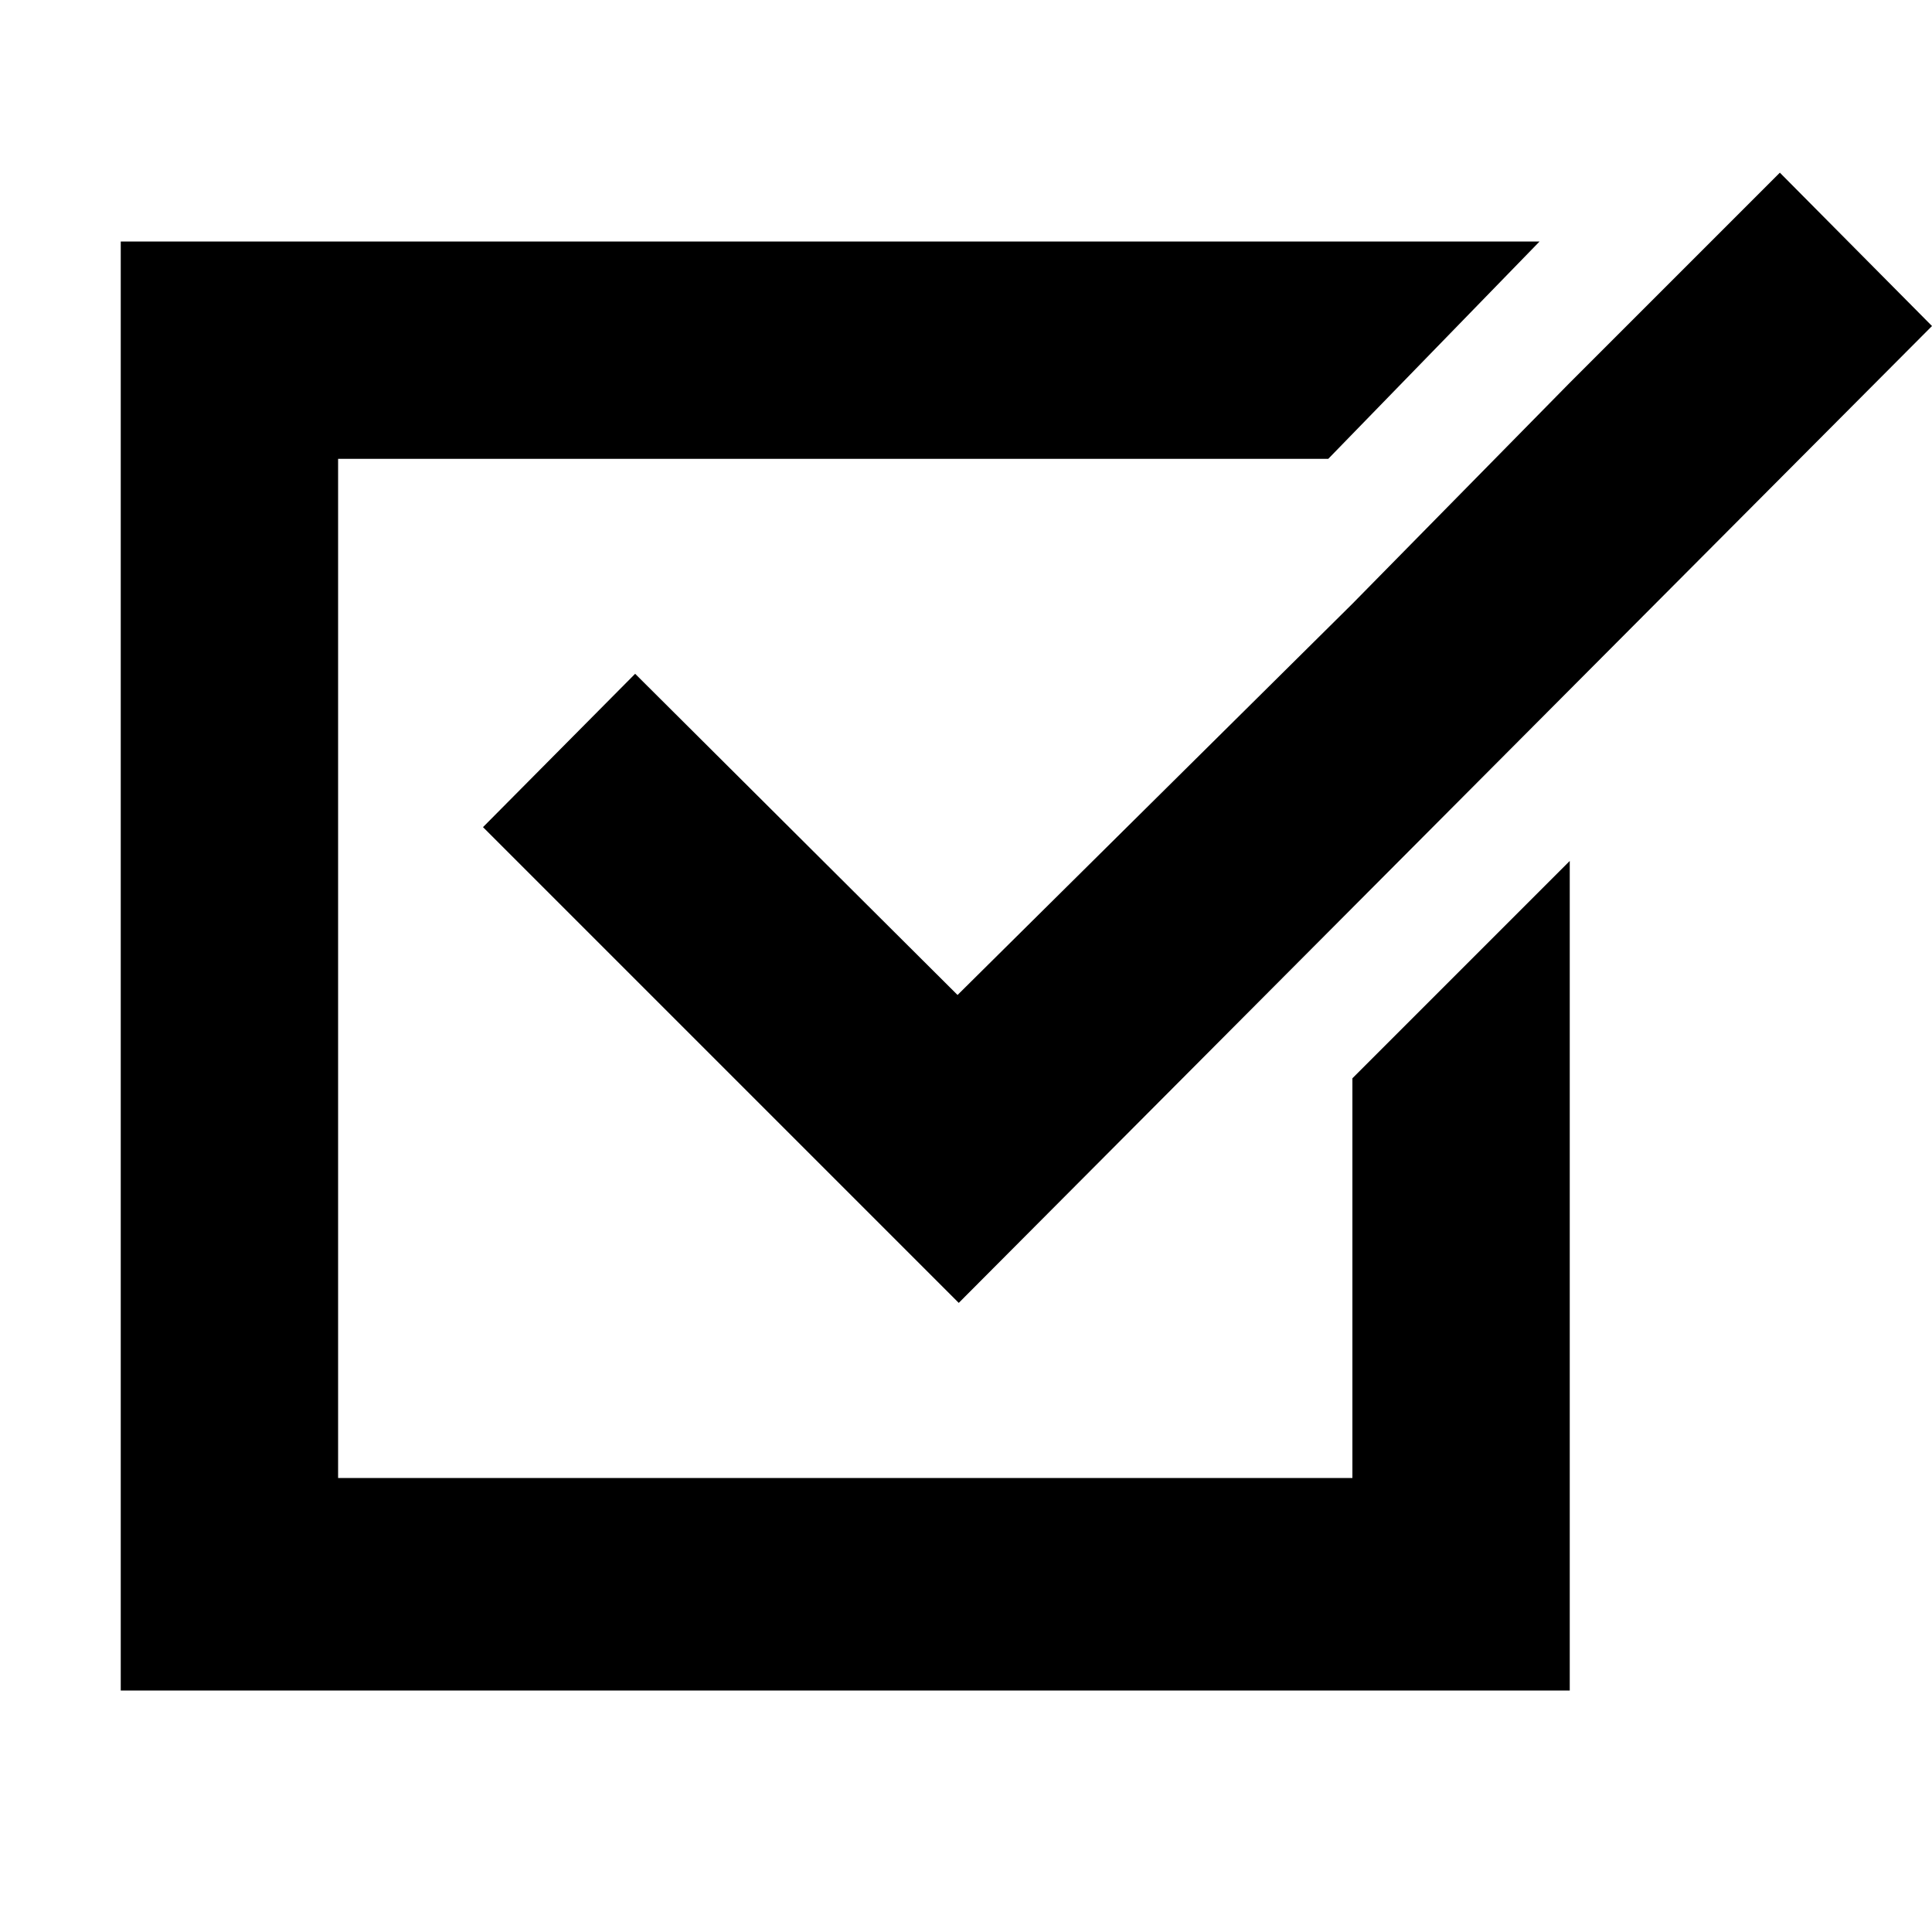
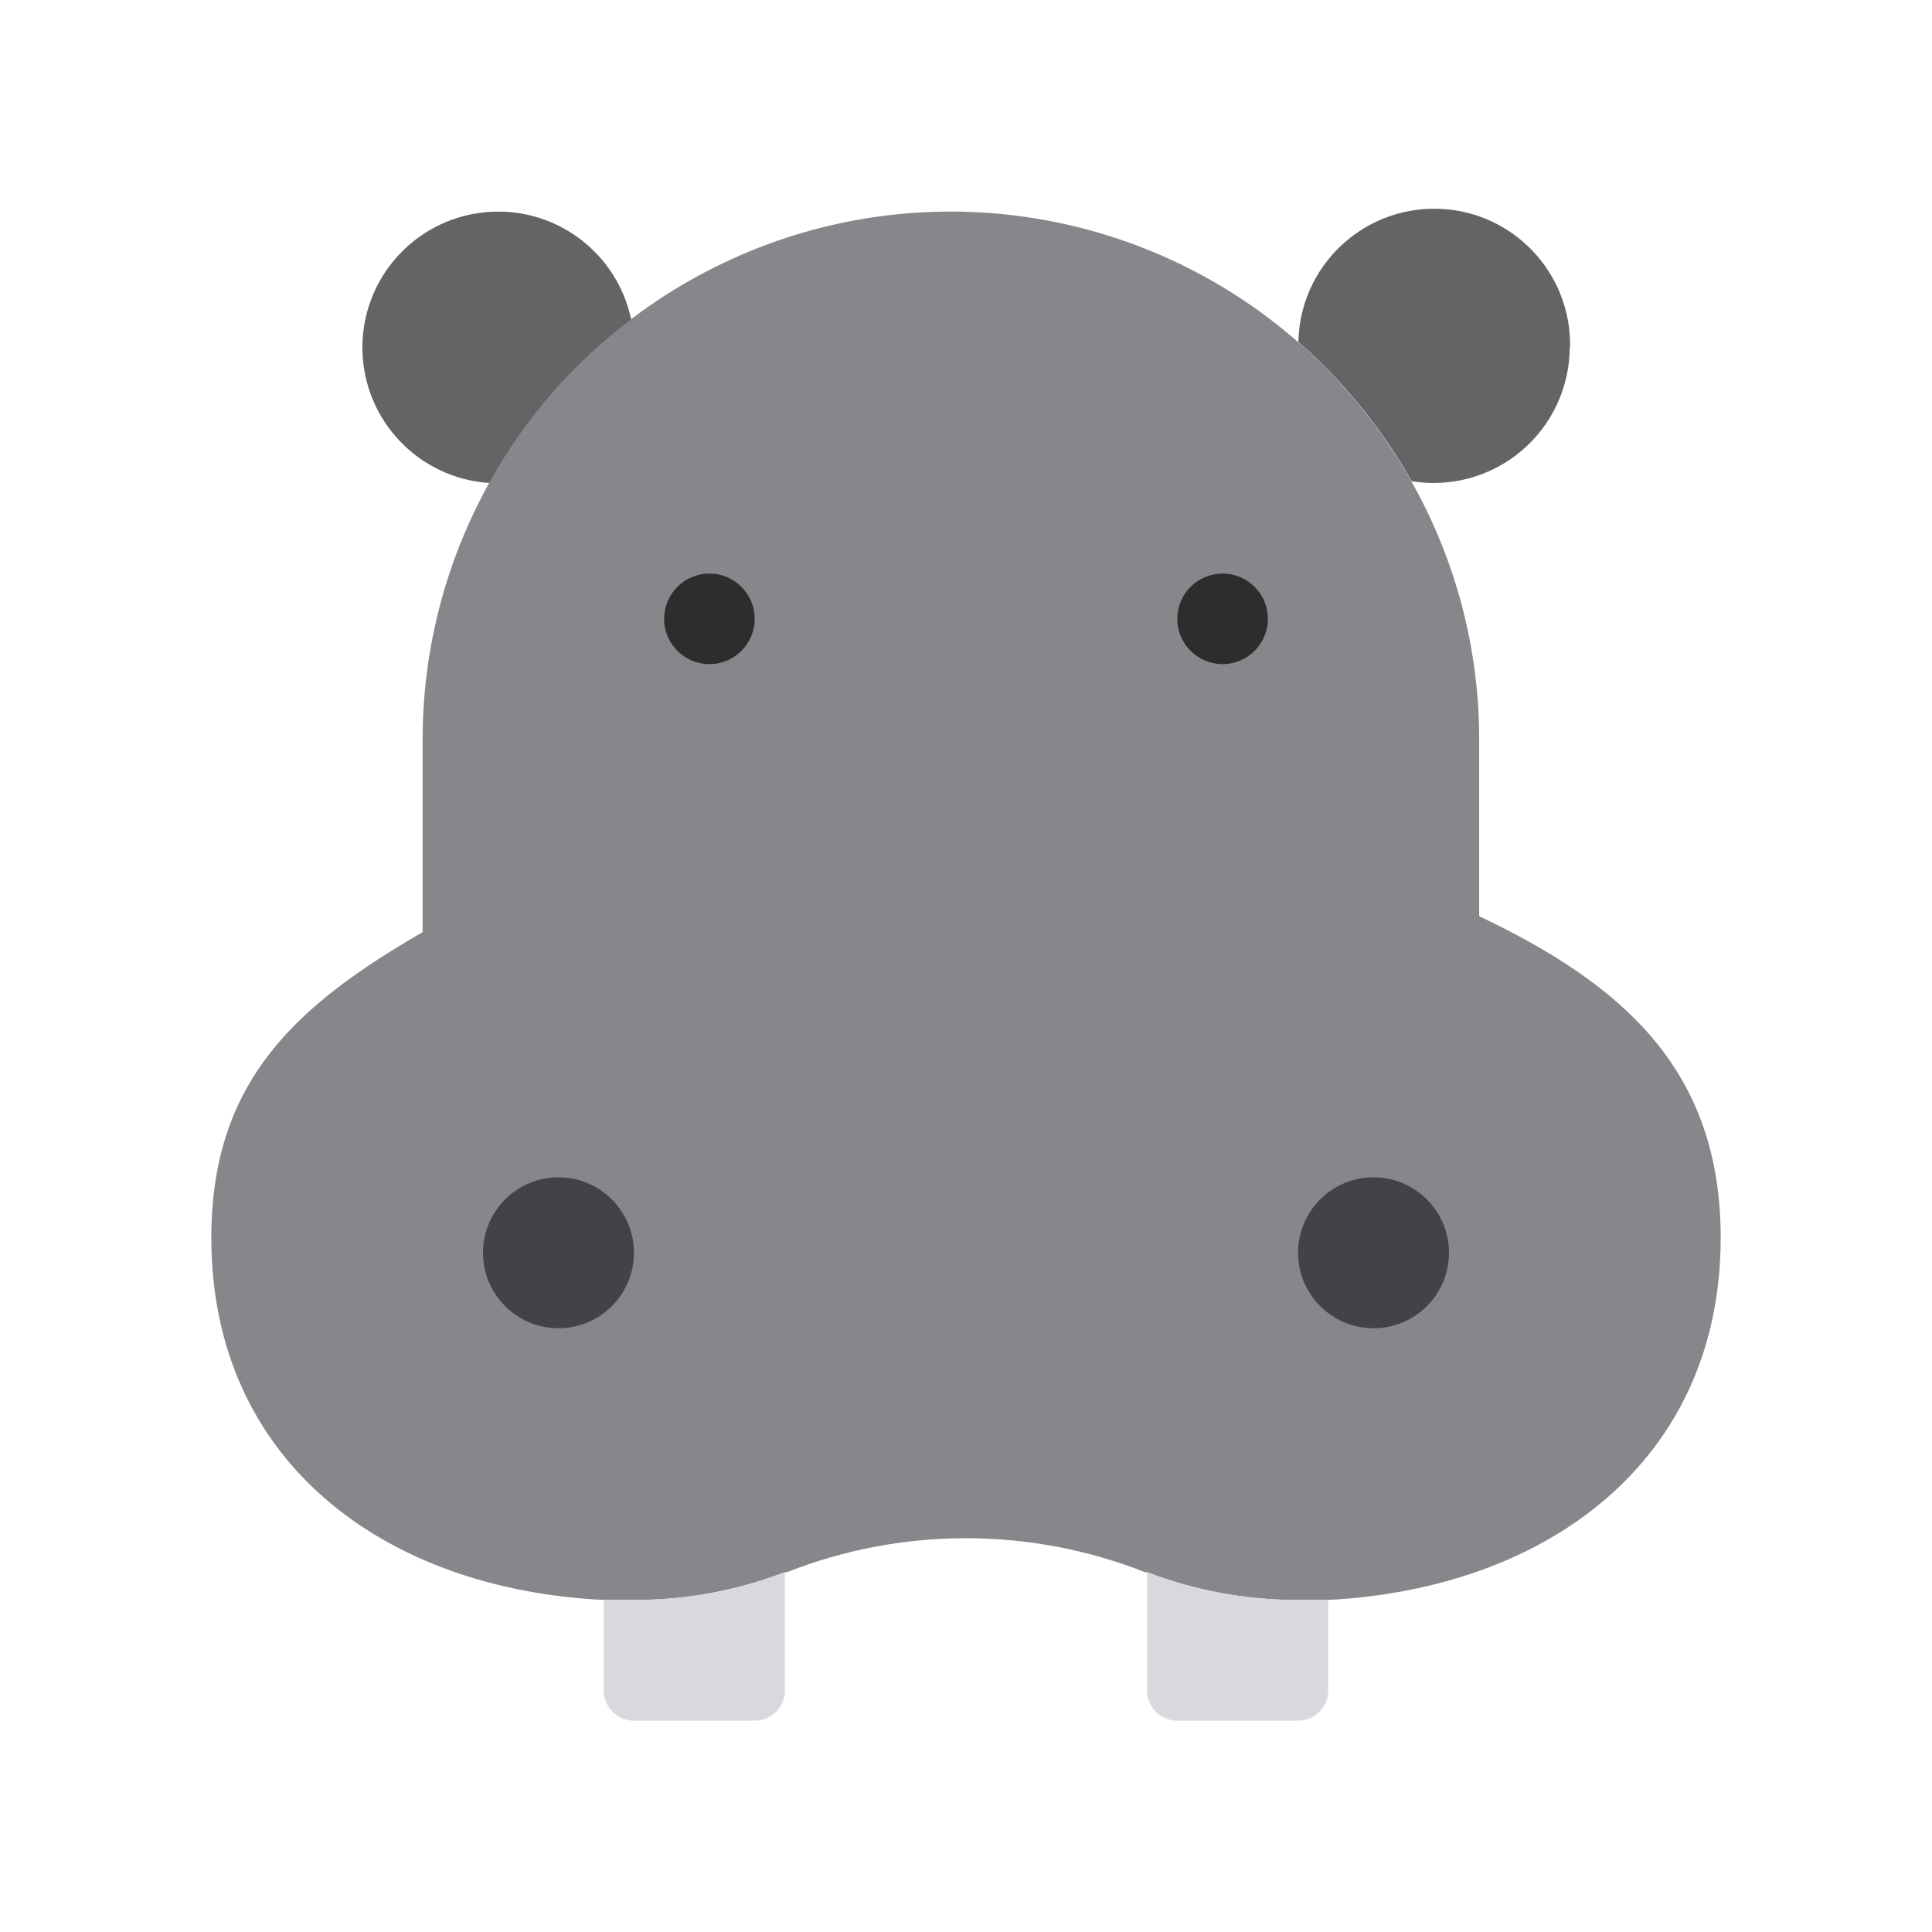
- <svg xmlns="http://www.w3.org/2000/svg" fill="#000000" width="800px" height="800px" viewBox="0 0 16 16">
-   <g>
-     <path d="M7.93,8.24,5.26,5.58,4,6.85l3.94,3.94L16,2.7,14.74,1.43,13,3.17,11.2,5Zm3.27,4H2.8V3.8H11L12.75,2H1V14H13V7.13l-1.8,1.8Z" />
+ <svg xmlns="http://www.w3.org/2000/svg" width="800px" height="800px" viewBox="0 0 64 64">
+   <defs>
+     <style>.cls-1{fill:#87868a;}.cls-2{fill:#646467;}.cls-3{fill:#2d2d2d;}.cls-4{fill:#d8d9dd;}.cls-5{fill:#434347;}</style>
+   </defs>
+   <g id="hippopotamus">
+     <path class="cls-1" d="M57,41c0,7.39-5.74,11.62-13,12-.33,0-.66,0-1,0a13.83,13.83,0,0,1-5-.92l-.07,0a16.19,16.19,0,0,0-11.86,0l-.07,0A13.83,13.83,0,0,1,21,53c-.34,0-.67,0-1,0-7.26-.35-13-4.58-13-12,0-5.18,2.81-7.7,7-10.12V24.5A17.49,17.49,0,0,1,43,11.33c.3.26.58.52.86.8a17.64,17.64,0,0,1,2.89,3.81A17.34,17.34,0,0,1,49,24.5v5.85C53.73,32.6,57,35.42,57,41Z" />
+     <path class="cls-2" d="M20.91,10.58A17.34,17.34,0,0,0,16.21,16a4.5,4.5,0,1,1,4.7-5.41Z" />
+     <circle class="cls-3" cx="23.5" cy="20.5" r="1.5" />
+     <circle class="cls-3" cx="40.5" cy="20.5" r="1.5" />
+     <path class="cls-2" d="M52,11.5a4.51,4.51,0,0,1-5.24,4.44,17.64,17.64,0,0,0-2.89-3.81c-.28-.28-.56-.54-.86-.8a4.5,4.5,0,0,1,9,.17Z" />
+     <path class="cls-4" d="M26,52.08V56a1,1,0,0,1-1,1H21a1,1,0,0,1-1-1V53c.33,0,.66,0,1,0A13.83,13.83,0,0,0,26,52.08Z" />
+     <path class="cls-4" d="M44,53v3a1,1,0,0,1-1,1H39a1,1,0,0,1-1-1V52.08A13.83,13.83,0,0,0,43,53C43.34,53,43.67,53,44,53Z" />
+     <circle class="cls-5" cx="18.5" cy="41.5" r="2.5" />
+     <circle class="cls-5" cx="45.5" cy="41.5" r="2.5" />
  </g>
</svg>
